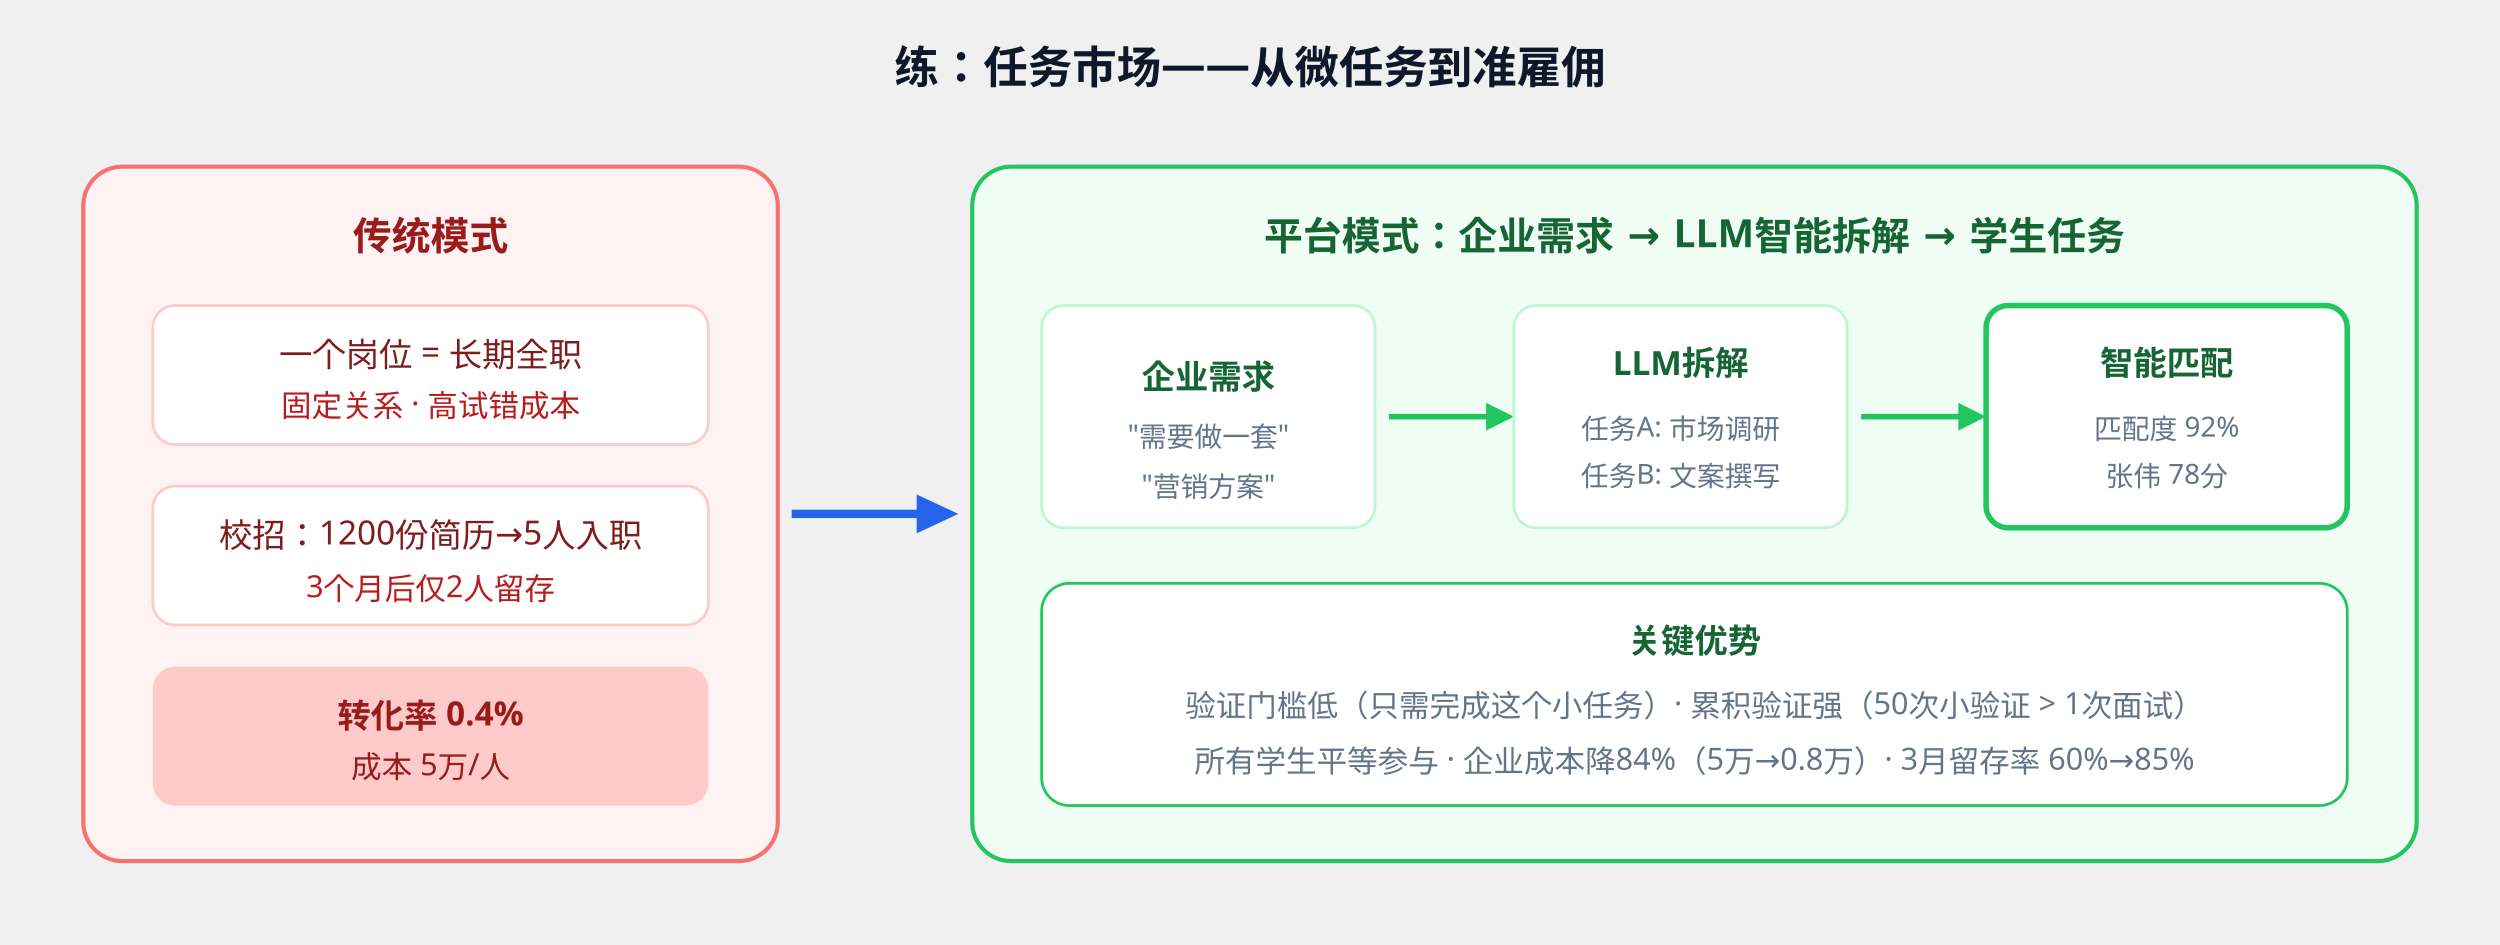
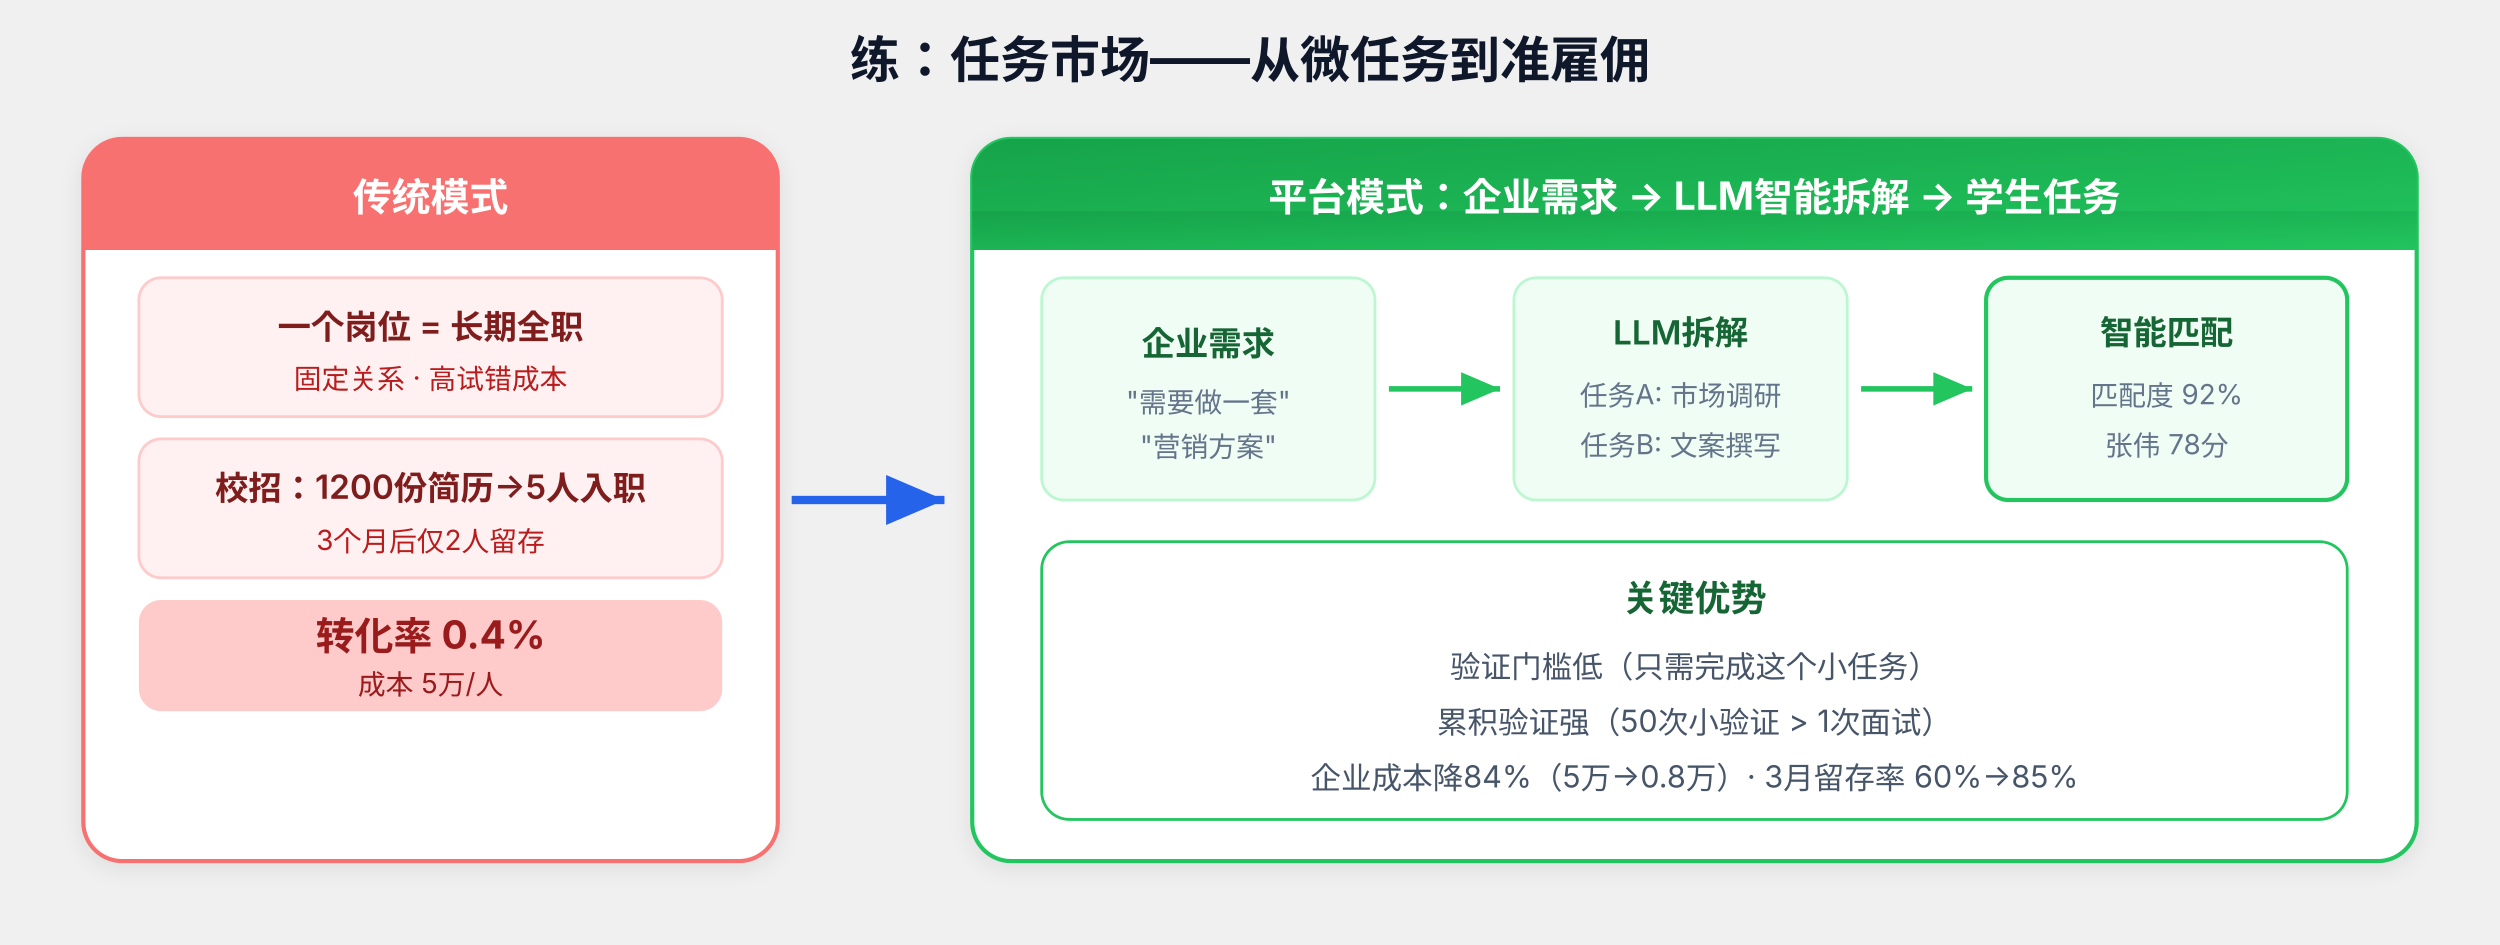
<svg xmlns="http://www.w3.org/2000/svg" width="900" height="340" viewBox="0 0 900 340">
-   <text x="450" y="30" text-anchor="middle" fill="#0f172a" font-family="sans-serif" font-size="16" font-weight="700">练：任务市场——从微任务到准雇佣</text>
-   <rect x="30" y="60" width="250" height="250" rx="14" fill="#fef2f2" stroke="#f87171" stroke-width="1.5" />
-   <text x="155" y="90" text-anchor="middle" fill="#991b1b" font-family="sans-serif" font-size="14" font-weight="700">传统模式</text>
-   <rect x="55" y="110" width="200" height="50" rx="8" fill="#fff" stroke="#fecaca" />
-   <text x="155" y="132" text-anchor="middle" fill="#7f1d1d" font-family="sans-serif" font-size="12">一个岗位 = 长期全职</text>
-   <text x="155" y="150" text-anchor="middle" fill="#b91c1c" font-family="sans-serif" font-size="11">固定关系 · 高试错成本</text>
-   <rect x="55" y="175" width="200" height="50" rx="8" fill="#fff" stroke="#fecaca" />
-   <text x="155" y="197" text-anchor="middle" fill="#7f1d1d" font-family="sans-serif" font-size="12">校招：1200份简历→5人入职</text>
-   <text x="155" y="215" text-anchor="middle" fill="#b91c1c" font-family="sans-serif" font-size="11">3个月后仅2人留存</text>
-   <rect x="55" y="240" width="200" height="50" rx="8" fill="#fecaca" />
-   <text x="155" y="262" text-anchor="middle" fill="#991b1b" font-family="sans-serif" font-size="12" font-weight="600">转化率 0.4%</text>
-   <text x="155" y="280" text-anchor="middle" fill="#991b1b" font-family="sans-serif" font-size="11">成本 5万/人</text>
-   <path d="M285 185 L335 185" stroke="#2563eb" stroke-width="3" />
-   <polygon points="330,178 345,185 330,192" fill="#2563eb" />
-   <rect x="350" y="60" width="520" height="250" rx="14" fill="#f0fdf4" stroke="#22c55e" stroke-width="1.5" />
-   <text x="610" y="90" text-anchor="middle" fill="#166534" font-family="sans-serif" font-size="14" font-weight="700">平台模式：企业需求 → LLM智能拆解 → 学生任务</text>
-   <rect x="375" y="110" width="120" height="80" rx="8" fill="#fff" stroke="#bbf7d0" />
-   <text x="435" y="140" text-anchor="middle" fill="#166534" font-family="sans-serif" font-size="12" font-weight="600">企业需求</text>
-   <text x="435" y="160" text-anchor="middle" fill="#64748b" font-family="sans-serif" font-size="10">"需要做一套"</text>
-   <text x="435" y="178" text-anchor="middle" fill="#64748b" font-family="sans-serif" font-size="10">"营销方案"</text>
-   <path d="M500 150 L540 150" stroke="#22c55e" stroke-width="2" />
-   <polygon points="535,145 545,150 535,155" fill="#22c55e" />
-   <rect x="545" y="110" width="120" height="80" rx="8" fill="#fff" stroke="#bbf7d0" />
-   <text x="605" y="135" text-anchor="middle" fill="#166534" font-family="sans-serif" font-size="12" font-weight="600">LLM拆解</text>
-   <text x="605" y="158" text-anchor="middle" fill="#64748b" font-family="sans-serif" font-size="10">任务A: 市场调研</text>
-   <text x="605" y="175" text-anchor="middle" fill="#64748b" font-family="sans-serif" font-size="10">任务B: 文案撰写</text>
-   <path d="M670 150 L710 150" stroke="#22c55e" stroke-width="2" />
-   <polygon points="705,145 715,150 705,155" fill="#22c55e" />
-   <rect x="715" y="110" width="130" height="80" rx="8" fill="#fff" stroke="#22c55e" stroke-width="2" />
-   <text x="780" y="135" text-anchor="middle" fill="#166534" font-family="sans-serif" font-size="12" font-weight="600">智能匹配</text>
-   <text x="780" y="158" text-anchor="middle" fill="#64748b" font-family="sans-serif" font-size="10">匹配度 92%</text>
-   <text x="780" y="175" text-anchor="middle" fill="#64748b" font-family="sans-serif" font-size="10">张伟 78分</text>
-   <rect x="375" y="210" width="470" height="80" rx="10" fill="#fff" stroke="#22c55e" />
-   <text x="610" y="235" text-anchor="middle" fill="#166534" font-family="sans-serif" font-size="12" font-weight="700">关键优势</text>
-   <text x="610" y="258" text-anchor="middle" fill="#64748b" font-family="sans-serif" font-size="11">验证门槛低（只需完成这个小任务）· 累积验证强（50次小验证 &gt; 1次面试）</text>
-   <text x="610" y="278" text-anchor="middle" fill="#64748b" font-family="sans-serif" font-size="11">所有学生平等参与 · 企业成本降84%（5万→0.8万）· 3月留存率 60%→85%</text>
+   <defs>
+     <filter id="shadow" x="-4%" y="-4%" width="108%" height="112%">
+       <feDropShadow dx="0" dy="2" stdDeviation="4" flood-color="#0f172a" flood-opacity="0.08" />
+     </filter>
+     <filter id="shadowLg" x="-4%" y="-4%" width="108%" height="116%">
+       <feDropShadow dx="0" dy="4" stdDeviation="8" flood-color="#0f172a" flood-opacity="0.12" />
+     </filter>
+     <linearGradient id="gBlue" x1="0%" y1="0%" x2="100%" y2="100%">
+       <stop offset="0%" stop-color="#2563eb" />
+       <stop offset="100%" stop-color="#3b82f6" />
+     </linearGradient>
+     <linearGradient id="gGreen" x1="0%" y1="0%" x2="100%" y2="100%">
+       <stop offset="0%" stop-color="#16a34a" />
+       <stop offset="100%" stop-color="#22c55e" />
+     </linearGradient>
+     <linearGradient id="gAmber" x1="0%" y1="0%" x2="100%" y2="100%">
+       <stop offset="0%" stop-color="#d97706" />
+       <stop offset="100%" stop-color="#f59e0b" />
+     </linearGradient>
+     <linearGradient id="gViolet" x1="0%" y1="0%" x2="100%" y2="100%">
+       <stop offset="0%" stop-color="#7c3aed" />
+       <stop offset="100%" stop-color="#8b5cf6" />
+     </linearGradient>
+     <linearGradient id="gTeal" x1="0%" y1="0%" x2="100%" y2="100%">
+       <stop offset="0%" stop-color="#0d9488" />
+       <stop offset="100%" stop-color="#14b8a6" />
+     </linearGradient>
+     <linearGradient id="gDark" x1="0%" y1="0%" x2="100%" y2="100%">
+       <stop offset="0%" stop-color="#0f172a" />
+       <stop offset="50%" stop-color="#1e3a5f" />
+       <stop offset="100%" stop-color="#2563eb" />
+     </linearGradient>
+     <linearGradient id="gLine" x1="0%" y1="0%" x2="100%" y2="0%">
+       <stop offset="0%" stop-color="#94a3b8" />
+       <stop offset="100%" stop-color="#22c55e" />
+     </linearGradient>
+     <marker id="arrowB" markerWidth="8" markerHeight="8" refX="7" refY="3" orient="auto">
+       <path d="M0,0 L0,6 L7,3 z" fill="#2563eb" />
+     </marker>
+     <marker id="arrowG" markerWidth="8" markerHeight="8" refX="7" refY="3" orient="auto">
+       <path d="M0,0 L0,6 L7,3 z" fill="#22c55e" />
+     </marker>
+     <marker id="arrowV" markerWidth="8" markerHeight="8" refX="7" refY="3" orient="auto">
+       <path d="M0,0 L0,6 L7,3 z" fill="#7c3aed" />
+     </marker>
+     <marker id="arrowS" markerWidth="8" markerHeight="8" refX="7" refY="3" orient="auto">
+       <path d="M0,0 L0,6 L7,3 z" fill="#64748b" />
+     </marker>
+     <marker id="arrowA" markerWidth="8" markerHeight="8" refX="7" refY="3" orient="auto">
+       <path d="M0,0 L0,6 L7,3 z" fill="#d97706" />
+     </marker>
+   </defs>
+   <text x="450" y="28" text-anchor="middle" fill="#0f172a" font-family="system-ui,-apple-system,BlinkMacSystemFont,Segoe UI,sans-serif" font-size="18" font-weight="700">练：任务市场——从微任务到准雇佣</text>
+   <rect x="30" y="50" width="250" height="260" rx="14" fill="#ffffff" stroke="#f87171" stroke-width="1.5" filter="url(#shadow)" />
+   <rect x="30" y="50" width="250" height="40" rx="14" fill="#f87171" />
+   <rect x="30" y="76" width="250" height="14" fill="#f87171" />
+   <text x="155" y="76" text-anchor="middle" fill="#ffffff" font-family="system-ui,-apple-system,BlinkMacSystemFont,Segoe UI,sans-serif" font-size="14" font-weight="700">传统模式</text>
+   <rect x="50" y="100" width="210" height="50" rx="8" fill="#fff1f2" stroke="#fecaca" stroke-width="1" />
+   <text x="155" y="122" text-anchor="middle" fill="#7f1d1d" font-family="system-ui,-apple-system,BlinkMacSystemFont,Segoe UI,sans-serif" font-size="12" font-weight="600">一个岗位 = 长期全职</text>
+   <text x="155" y="140" text-anchor="middle" fill="#b91c1c" font-family="system-ui,-apple-system,BlinkMacSystemFont,Segoe UI,sans-serif" font-size="10">固定关系 · 高试错成本</text>
+   <rect x="50" y="158" width="210" height="50" rx="8" fill="#fff1f2" stroke="#fecaca" stroke-width="1" />
+   <text x="155" y="180" text-anchor="middle" fill="#7f1d1d" font-family="system-ui,-apple-system,BlinkMacSystemFont,Segoe UI,sans-serif" font-size="12" font-weight="600">校招：1200份简历→5人入职</text>
+   <text x="155" y="198" text-anchor="middle" fill="#b91c1c" font-family="system-ui,-apple-system,BlinkMacSystemFont,Segoe UI,sans-serif" font-size="10">3个月后仅2人留存</text>
+   <rect x="50" y="216" width="210" height="40" rx="8" fill="#fecaca" />
+   <text x="155" y="234" text-anchor="middle" fill="#991b1b" font-family="system-ui,-apple-system,BlinkMacSystemFont,Segoe UI,sans-serif" font-size="14" font-weight="700">转化率 0.4%</text>
+   <text x="155" y="250" text-anchor="middle" fill="#991b1b" font-family="system-ui,-apple-system,BlinkMacSystemFont,Segoe UI,sans-serif" font-size="10">成本 5万/人</text>
+   <line x1="285" y1="180" x2="340" y2="180" stroke="#2563eb" stroke-width="3" marker-end="url(#arrowB)" />
+   <rect x="350" y="50" width="520" height="260" rx="14" fill="#ffffff" stroke="#22c55e" stroke-width="1.5" filter="url(#shadow)" />
+   <rect x="350" y="50" width="520" height="40" rx="14" fill="url(#gGreen)" />
+   <rect x="350" y="76" width="520" height="14" fill="url(#gGreen)" />
+   <text x="610" y="76" text-anchor="middle" fill="#ffffff" font-family="system-ui,-apple-system,BlinkMacSystemFont,Segoe UI,sans-serif" font-size="14" font-weight="700">平台模式：企业需求 → LLM智能拆解 → 学生任务</text>
+   <rect x="375" y="100" width="120" height="80" rx="8" fill="#f0fdf4" stroke="#bbf7d0" stroke-width="1" />
+   <text x="435" y="128" text-anchor="middle" fill="#166534" font-family="system-ui,-apple-system,BlinkMacSystemFont,Segoe UI,sans-serif" font-size="12" font-weight="600">企业需求</text>
+   <text x="435" y="148" text-anchor="middle" fill="#64748b" font-family="system-ui,-apple-system,BlinkMacSystemFont,Segoe UI,sans-serif" font-size="10">"需要做一套"</text>
+   <text x="435" y="164" text-anchor="middle" fill="#64748b" font-family="system-ui,-apple-system,BlinkMacSystemFont,Segoe UI,sans-serif" font-size="10">"营销方案"</text>
+   <line x1="500" y1="140" x2="540" y2="140" stroke="#22c55e" stroke-width="2" marker-end="url(#arrowG)" />
+   <rect x="545" y="100" width="120" height="80" rx="8" fill="#f0fdf4" stroke="#bbf7d0" stroke-width="1" />
+   <text x="605" y="124" text-anchor="middle" fill="#166534" font-family="system-ui,-apple-system,BlinkMacSystemFont,Segoe UI,sans-serif" font-size="12" font-weight="600">LLM拆解</text>
+   <text x="605" y="146" text-anchor="middle" fill="#64748b" font-family="system-ui,-apple-system,BlinkMacSystemFont,Segoe UI,sans-serif" font-size="10">任务A: 市场调研</text>
+   <text x="605" y="164" text-anchor="middle" fill="#64748b" font-family="system-ui,-apple-system,BlinkMacSystemFont,Segoe UI,sans-serif" font-size="10">任务B: 文案撰写</text>
+   <line x1="670" y1="140" x2="710" y2="140" stroke="#22c55e" stroke-width="2" marker-end="url(#arrowG)" />
+   <rect x="715" y="100" width="130" height="80" rx="8" fill="#f0fdf4" stroke="#22c55e" stroke-width="1.5" />
+   <text x="780" y="124" text-anchor="middle" fill="#166534" font-family="system-ui,-apple-system,BlinkMacSystemFont,Segoe UI,sans-serif" font-size="12" font-weight="600">智能匹配</text>
+   <text x="780" y="146" text-anchor="middle" fill="#64748b" font-family="system-ui,-apple-system,BlinkMacSystemFont,Segoe UI,sans-serif" font-size="10">匹配度 92%</text>
+   <text x="780" y="164" text-anchor="middle" fill="#64748b" font-family="system-ui,-apple-system,BlinkMacSystemFont,Segoe UI,sans-serif" font-size="10">张伟 78分</text>
+   <rect x="375" y="195" width="470" height="100" rx="10" fill="#ffffff" stroke="#22c55e" stroke-width="1" />
+   <text x="610" y="220" text-anchor="middle" fill="#166534" font-family="system-ui,-apple-system,BlinkMacSystemFont,Segoe UI,sans-serif" font-size="13" font-weight="700">关键优势</text>
+   <text x="610" y="244" text-anchor="middle" fill="#475569" font-family="system-ui,-apple-system,BlinkMacSystemFont,Segoe UI,sans-serif" font-size="11">验证门槛低（只需完成这个小任务）</text>
+   <text x="610" y="264" text-anchor="middle" fill="#475569" font-family="system-ui,-apple-system,BlinkMacSystemFont,Segoe UI,sans-serif" font-size="11">累积验证强（50次小验证 &gt; 1次面试）</text>
+   <text x="610" y="284" text-anchor="middle" fill="#475569" font-family="system-ui,-apple-system,BlinkMacSystemFont,Segoe UI,sans-serif" font-size="11">企业成本降84%（5万→0.8万）· 3月留存率 60%→85%</text>
</svg>
